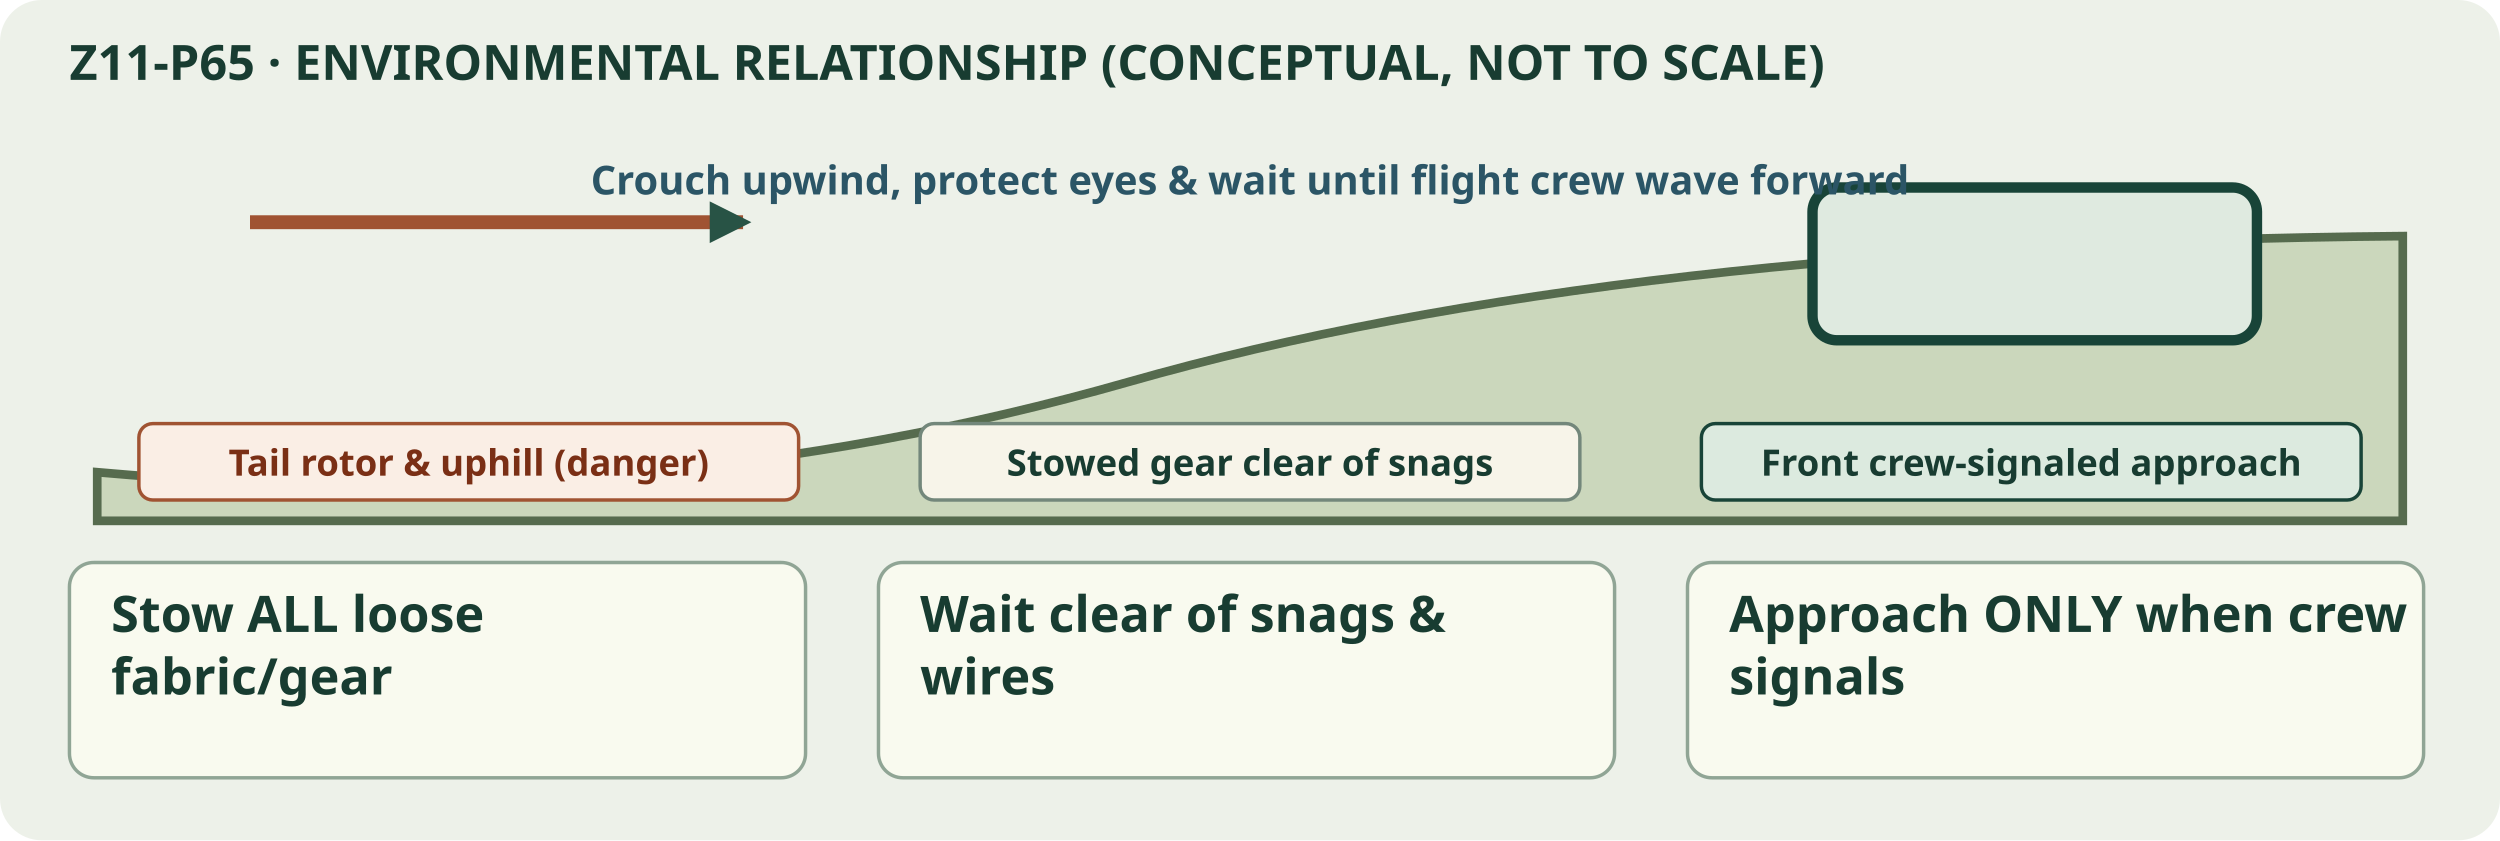
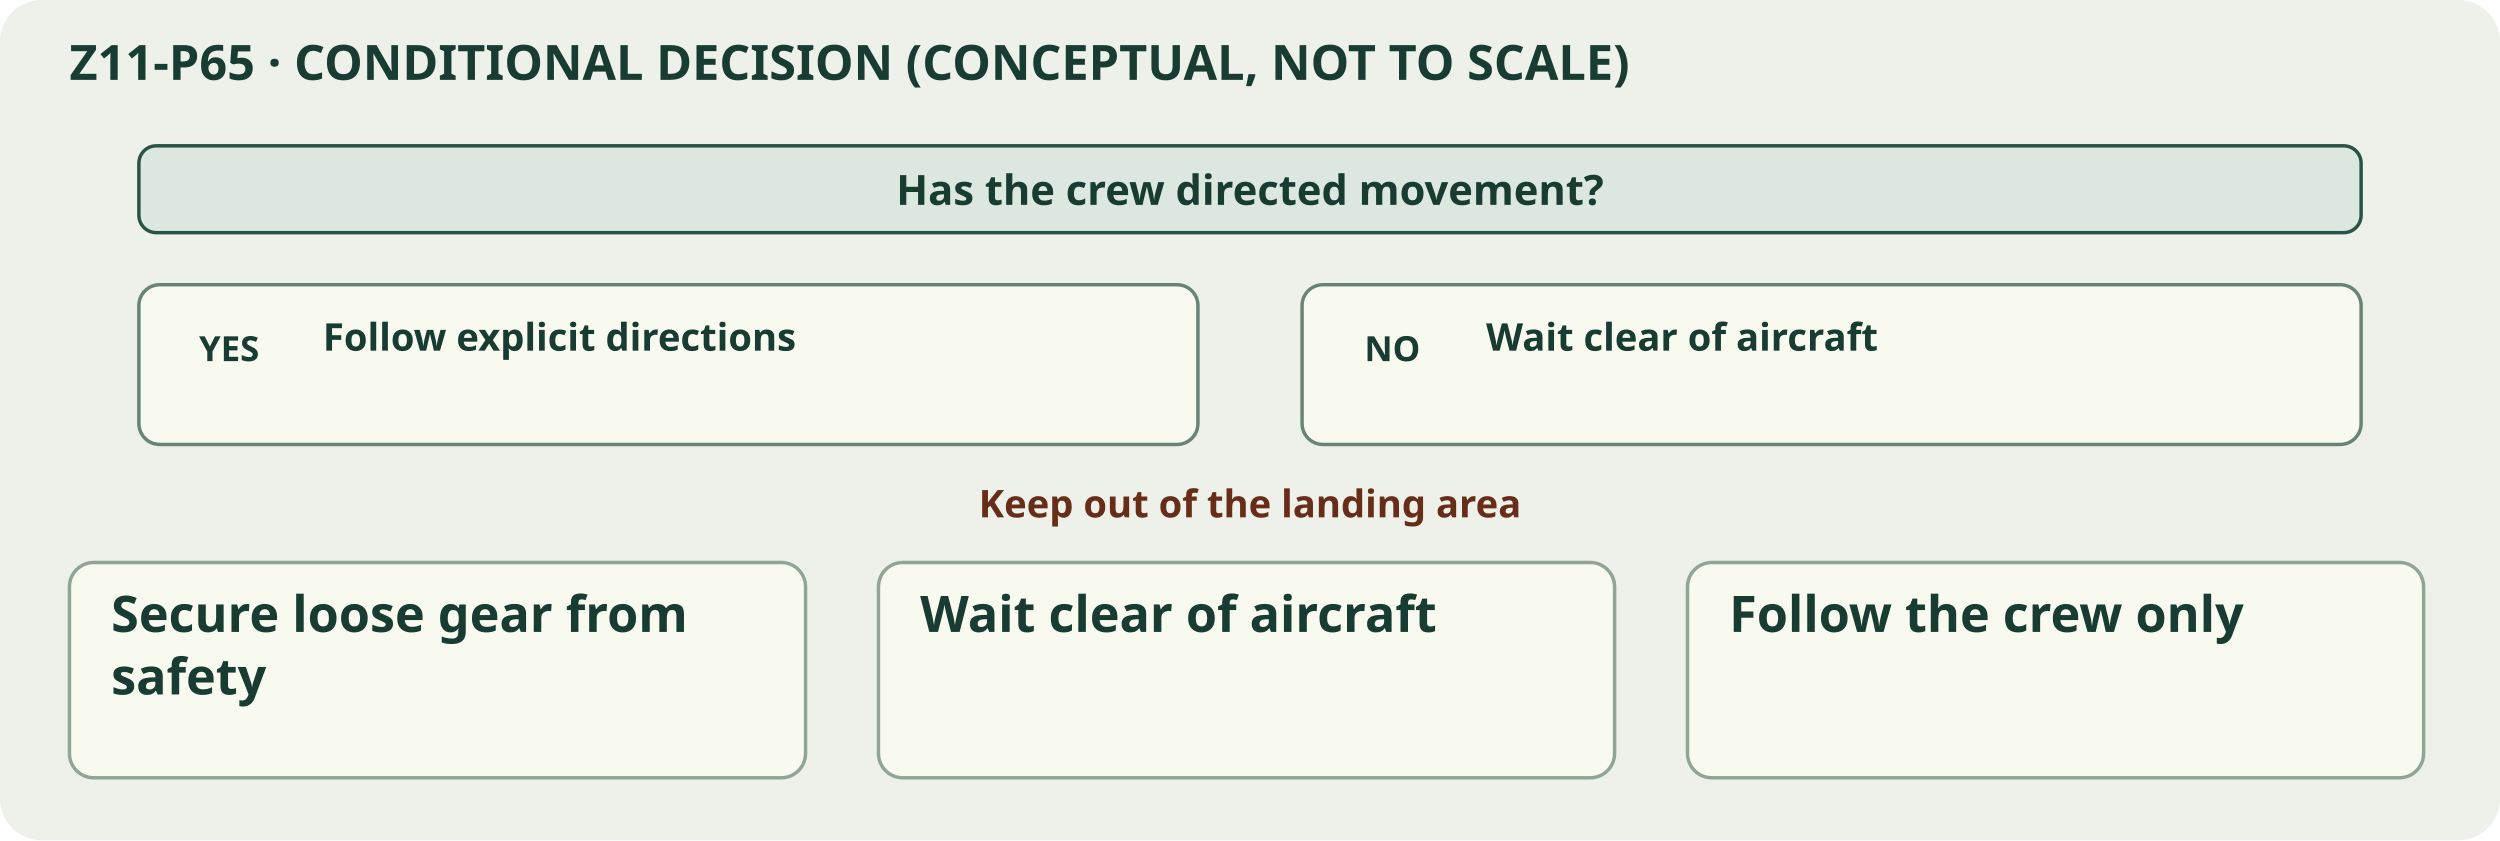
<svg xmlns="http://www.w3.org/2000/svg" viewBox="0 0 720 242" role="img" aria-labelledby="title desc">
  <defs>
    <marker id="arrow" viewBox="0 0 10 10" markerWidth="3" markerHeight="3" refX="8" refY="5" orient="auto">
      <path d="M0 0L10 5 0 10Z" fill="#285345" />
    </marker>
  </defs>
  <rect width="720" height="242" rx="12" fill="#edf1e9" />
  <g font-family="system-ui,sans-serif" font-size="14.5" font-weight="650" fill="#183c31">
-     <text x="20" y="23" font-size="14" font-weight="700" fill="#183c31" text-anchor="start">Z11-P65 · ENVIRONMENTAL RELATIONSHIP (CONCEPTUAL, NOT TO SCALE)</text>
-     <g id="environment-artwork">
-       <path d="M28 136Q185 150 325 110T692 68V150H28Z" fill="#cbd7bc" stroke="#566b4e" stroke-width="2.5" />
-       <path d="M72 64h142" stroke="#a05332" stroke-width="4" marker-end="url(#arrow)" />
-       <rect x="522" y="54" width="128" height="44" rx="7" fill="#dfeae0" stroke="#184438" stroke-width="3" />
-       <rect x="40" y="122" width="190" height="22" rx="4" fill="#faeee5" stroke="#a05332" />
-       <text x="135" y="137" font-size="10.5" font-weight="650" fill="#7a2f15" text-anchor="middle">Tail rotor &amp; uphill (danger)</text>
-       <rect x="265" y="122" width="190" height="22" rx="4" fill="#f7f4e9" stroke="#73877b" />
-       <text x="360" y="137" font-size="10.5" font-weight="650" fill="#183c31" text-anchor="middle">Stowed gear clear of snags</text>
-       <rect x="490" y="122" width="190" height="22" rx="4" fill="#dceadf" stroke="#184438" />
-       <text x="585" y="137" font-size="10.5" font-weight="650" fill="#183c31" text-anchor="middle">Front crew-signaled approach</text>
-       <text x="360" y="56" font-size="11.5" font-weight="650" fill="#2b5566" text-anchor="middle">Crouch upwind, protect eyes &amp; wait until flight crew wave forward</text>
+     <text x="20" y="23" font-size="14" font-weight="700" fill="#183c31" text-anchor="start">Z11-P65 · CONDITIONAL DECISION (CONCEPTUAL, NOT TO SCALE)</text>
+     <g id="conditional-artwork">
+       <rect x="40" y="42" width="640" height="25" rx="5" fill="#dce8df" stroke="#285345" />
+       <text x="360" y="59" font-size="12" font-weight="650" fill="#183c31" text-anchor="middle">Has the crew directed movement?</text>
+       <rect x="40" y="82" width="305" height="46" rx="6" fill="#f9faef" stroke="#688476" />
+       <text x="66" y="104" font-size="10" font-weight="650" fill="#183c31" text-anchor="middle">YES</text>
+       <text x="93" y="101" font-size="11" font-weight="650" fill="#183c31" text-anchor="start">Follow explicit directions</text>
+       <rect x="375" y="82" width="305" height="46" rx="6" fill="#f9faef" stroke="#688476" />
+       <text x="401" y="104" font-size="10" font-weight="650" fill="#183c31" text-anchor="middle">NO</text>
+       <text x="428" y="101" font-size="11" font-weight="650" fill="#183c31" text-anchor="start">Wait clear of aircraft</text>
+       <text x="360" y="149" font-size="11" font-weight="650" fill="#672d18" text-anchor="middle">Keep out of the landing area</text>
    </g>
    <g id="stage-panels">
      <rect x="20" y="162" width="212" height="62" rx="7" fill="#f9faef" stroke="#90a595" />
-       <text x="32" y="182" font-size="14.5" font-weight="650" fill="#183c31" text-anchor="start">Stow ALL loose</text>
-       <text x="32" y="200" font-size="14.5" font-weight="650" fill="#183c31" text-anchor="start">fabric/gear</text>
+       <text x="32" y="182" font-size="14.5" font-weight="650" fill="#183c31" text-anchor="start">Secure loose gear from</text>
+       <text x="32" y="200" font-size="14.5" font-weight="650" fill="#183c31" text-anchor="start">safety</text>
      <rect x="253" y="162" width="212" height="62" rx="7" fill="#f9faef" stroke="#90a595" />
-       <text x="265" y="182" font-size="14.5" font-weight="650" fill="#183c31" text-anchor="start">Wait clear of snags &amp;</text>
-       <text x="265" y="200" font-size="14.5" font-weight="650" fill="#183c31" text-anchor="start">wires</text>
+       <text x="265" y="182" font-size="14.5" font-weight="650" fill="#183c31" text-anchor="start">Wait clear of aircraft</text>
      <rect x="486" y="162" width="212" height="62" rx="7" fill="#f9faef" stroke="#90a595" />
-       <text x="498" y="182" font-size="14.5" font-weight="650" fill="#183c31" text-anchor="start">Approach ONLY when crew</text>
-       <text x="498" y="200" font-size="14.5" font-weight="650" fill="#183c31" text-anchor="start">signals</text>
+       <text x="498" y="182" font-size="14.5" font-weight="650" fill="#183c31" text-anchor="start">Follow the crew only</text>
    </g>
  </g>
</svg>
